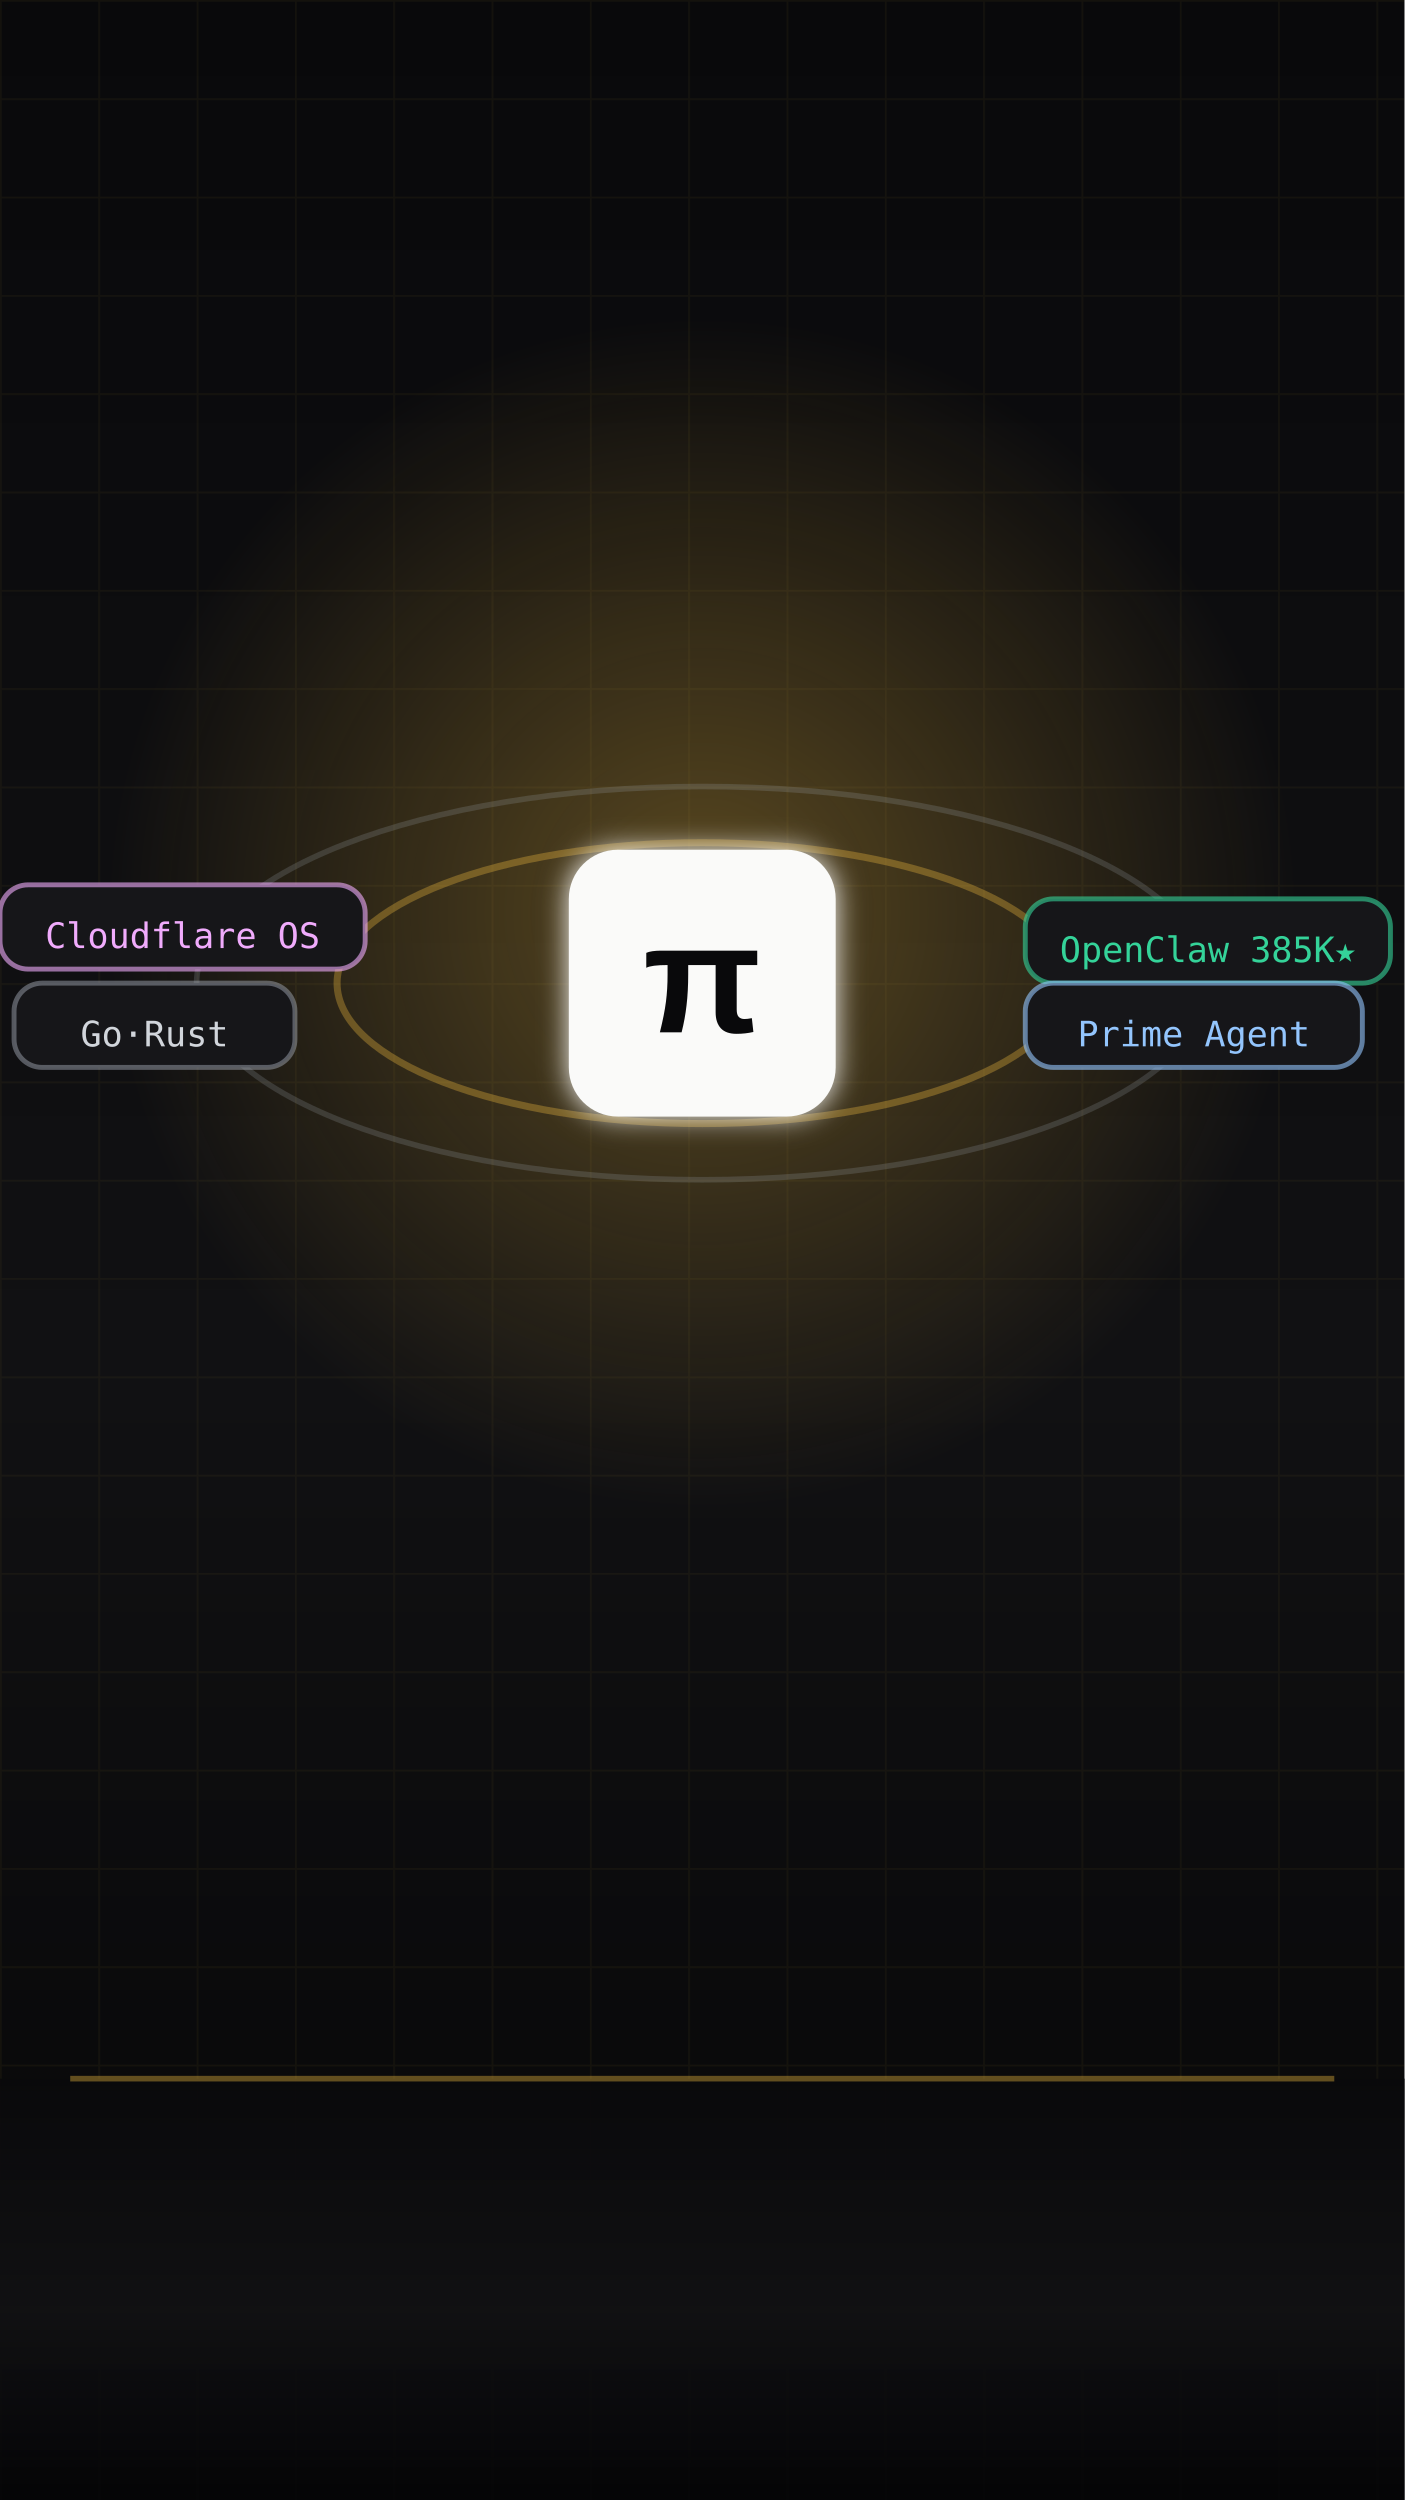
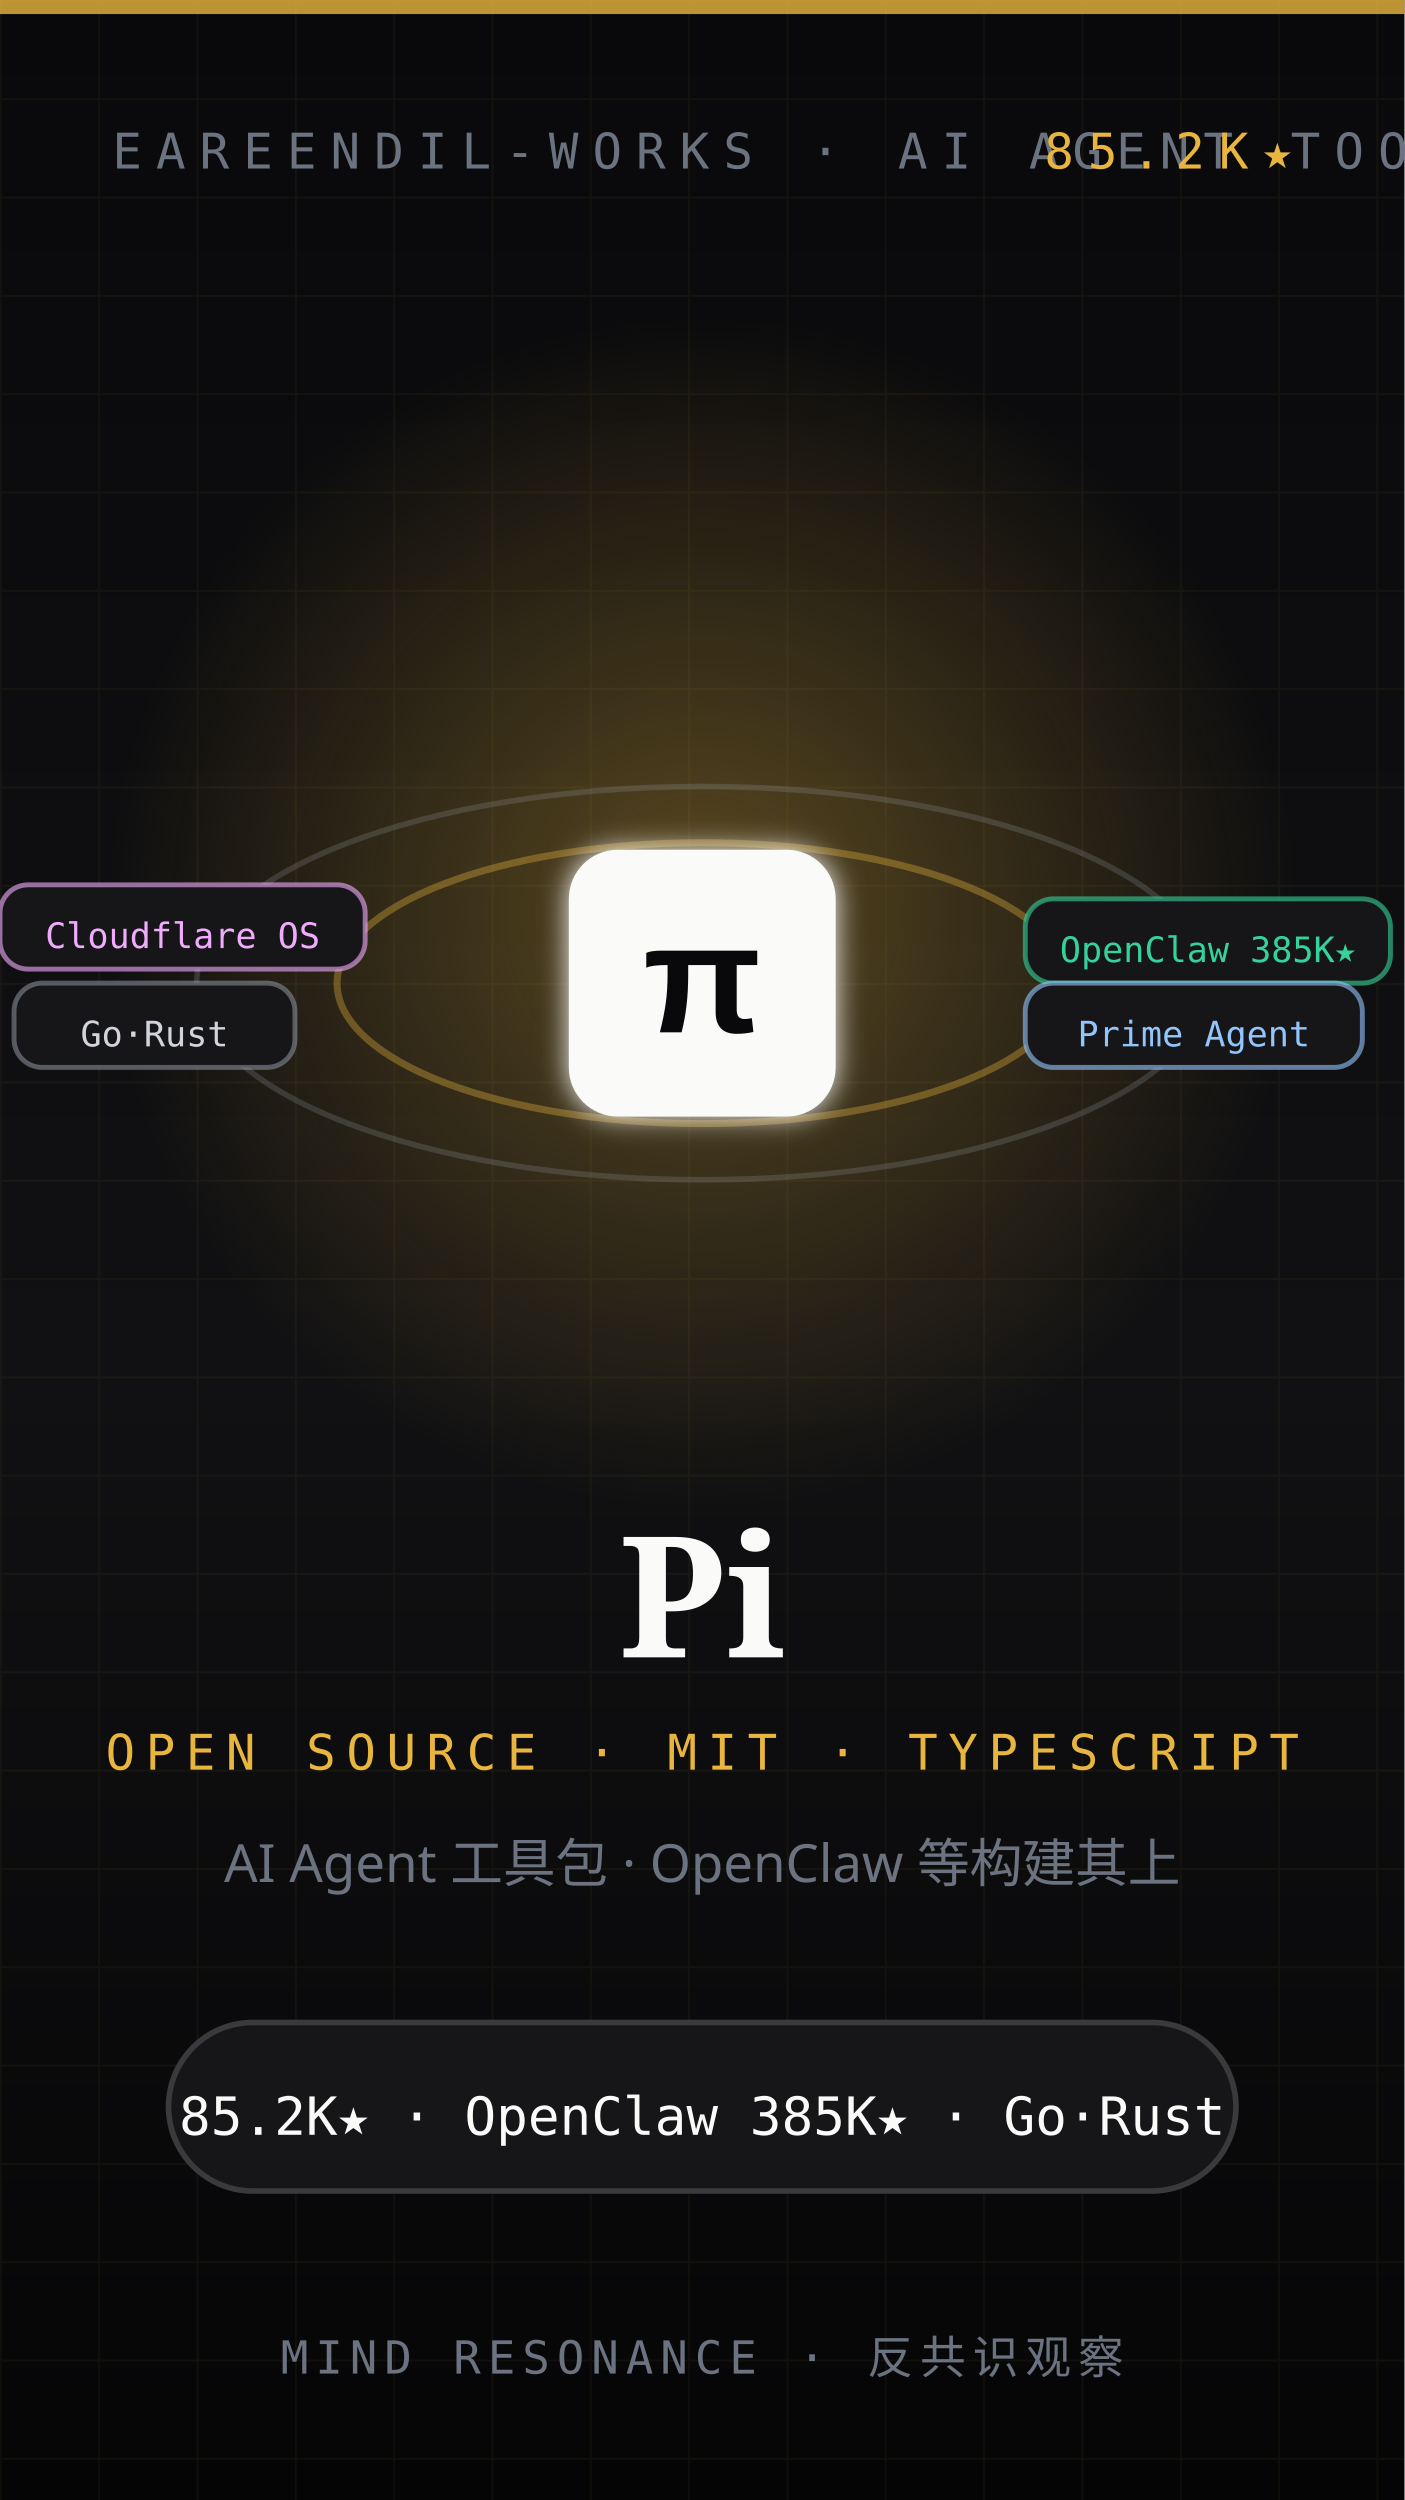
<svg xmlns="http://www.w3.org/2000/svg" width="200" height="356" viewBox="0 0 200 356" role="img" aria-label="Pi — AI Agent 工具包">
  <defs>
    <linearGradient id="bg" x1="0" y1="0" x2="0" y2="1">
      <stop offset="0" stop-color="#09090B" />
      <stop offset="0.55" stop-color="#111113" />
      <stop offset="1" stop-color="#050506" />
    </linearGradient>
    <radialGradient id="glow" cx="0.5" cy="0.5" r="0.5">
      <stop offset="0" stop-color="#E8B63E" stop-opacity="0.35" />
      <stop offset="1" stop-color="#E8B63E" stop-opacity="0" />
    </radialGradient>
    <filter id="neon" x="-80%" y="-80%" width="260%" height="260%">
      <feGaussianBlur stdDeviation="2" result="b" />
      <feMerge>
        <feMergeNode in="b" />
        <feMergeNode in="SourceGraphic" />
      </feMerge>
    </filter>
    <pattern id="grid" width="14" height="14" patternUnits="userSpaceOnUse">
      <path d="M14 0H0V14" fill="none" stroke="#E8B63E" stroke-opacity="0.05" stroke-width="0.5" />
    </pattern>
  </defs>
  <rect width="200" height="356" fill="url(#bg)" />
  <rect width="200" height="356" fill="url(#grid)" />
  <circle cx="100" cy="130" r="85" fill="url(#glow)" />
-   <g font-family="monospace" font-size="5.2" letter-spacing="1.6" fill="#6B7280">
+   <rect x="0" y="0" width="200" height="2" fill="#E8B63E" opacity="0.8" />
+   <g font-family="monospace" font-size="7" letter-spacing="2" fill="#6B7280">
+     <text x="16" y="24">EAREENDIL-WORKS · AI AGENT TOOLKIT</text>
+     <text x="184" y="24" text-anchor="end" fill="#E8B63E">85.2K★</text>
  </g>
  <g transform="translate(100,140)">
    <ellipse cx="0" cy="0" rx="52" ry="20" fill="none" stroke="#E8B63E" stroke-opacity="0.35" stroke-width="1">
      <animateTransform attributeName="transform" type="rotate" from="0" to="360" dur="16s" repeatCount="indefinite" />
    </ellipse>
    <ellipse cx="0" cy="0" rx="72" ry="28" fill="none" stroke="#9CA3AF" stroke-opacity="0.22" stroke-width="0.8">
      <animateTransform attributeName="transform" type="rotate" from="360" to="0" dur="26s" repeatCount="indefinite" />
    </ellipse>
    <rect x="-19" y="-19" width="38" height="38" rx="7" fill="#FAFAF9" filter="url(#neon)">
      <animate attributeName="opacity" values="0.85;1;0.85" dur="3s" repeatCount="indefinite" />
    </rect>
    <text x="0" y="7" text-anchor="middle" font-family="'Helvetica Neue', Arial, sans-serif" font-size="22" font-weight="700" fill="#09090B">π</text>
    <g font-family="monospace" font-size="5">
      <g>
        <animateTransform attributeName="transform" type="rotate" from="0" to="360" dur="16s" repeatCount="indefinite" />
        <rect x="46" y="-12" width="52" height="12" rx="4" fill="#161619" stroke="#34D399" stroke-opacity="0.6" stroke-width="0.7" />
        <text x="72" y="-3" text-anchor="middle" fill="#34D399">OpenClaw 385K★</text>
      </g>
      <g>
        <animateTransform attributeName="transform" type="rotate" from="0" to="360" dur="16s" repeatCount="indefinite" />
        <rect x="46" y="0" width="48" height="12" rx="4" fill="#161619" stroke="#93C5FD" stroke-opacity="0.6" stroke-width="0.7" />
        <text x="70" y="9" text-anchor="middle" fill="#93C5FD">Prime Agent</text>
      </g>
      <g>
        <animateTransform attributeName="transform" type="rotate" from="360" to="0" dur="26s" repeatCount="indefinite" />
        <rect x="-100" y="-14" width="52" height="12" rx="4" fill="#161619" stroke="#F0ABFC" stroke-opacity="0.6" stroke-width="0.7" />
        <text x="-74" y="-5" text-anchor="middle" fill="#F0ABFC">Cloudflare OS</text>
      </g>
      <g>
        <animateTransform attributeName="transform" type="rotate" from="360" to="0" dur="26s" repeatCount="indefinite" />
        <rect x="-98" y="0" width="40" height="12" rx="4" fill="#161619" stroke="#9CA3AF" stroke-opacity="0.5" stroke-width="0.7" />
        <text x="-78" y="9" text-anchor="middle" fill="#D1D5DB">Go·Rust</text>
      </g>
    </g>
  </g>
-   <rect x="0" y="296" width="200" height="60" fill="url(#bg)" fill-opacity="0.92" />
-   <line x1="10" y1="296" x2="190" y2="296" stroke="#E8B63E" stroke-opacity="0.4" stroke-width="0.8" />
+   <text x="100" y="236" text-anchor="middle" font-family="Georgia,serif" font-size="24" font-weight="bold" fill="#FAFAF9">Pi</text>
+   <text x="100" y="252" text-anchor="middle" font-family="monospace" font-size="7" fill="#E8B63E" letter-spacing="1.5">OPEN SOURCE · MIT · TYPESCRIPT</text>
+   <text x="100" y="268" text-anchor="middle" font-family="sans-serif" font-size="7.5" fill="#6B7280">AI Agent 工具包 · OpenClaw 等构建其上</text>
+   <rect x="24" y="288" width="152" height="24" rx="12" fill="#161619" stroke="#3A3A3D" stroke-width="0.8" />
+   <text x="100" y="304" text-anchor="middle" font-family="monospace" font-size="7.5" fill="#FAFAF9">85.2K★ · OpenClaw 385K★ · Go·Rust</text>
+   <text x="100" y="338" text-anchor="middle" font-family="monospace" font-size="6.5" fill="#6B7280" letter-spacing="1">MIND RESONANCE · 反共识观察</text>
</svg>
